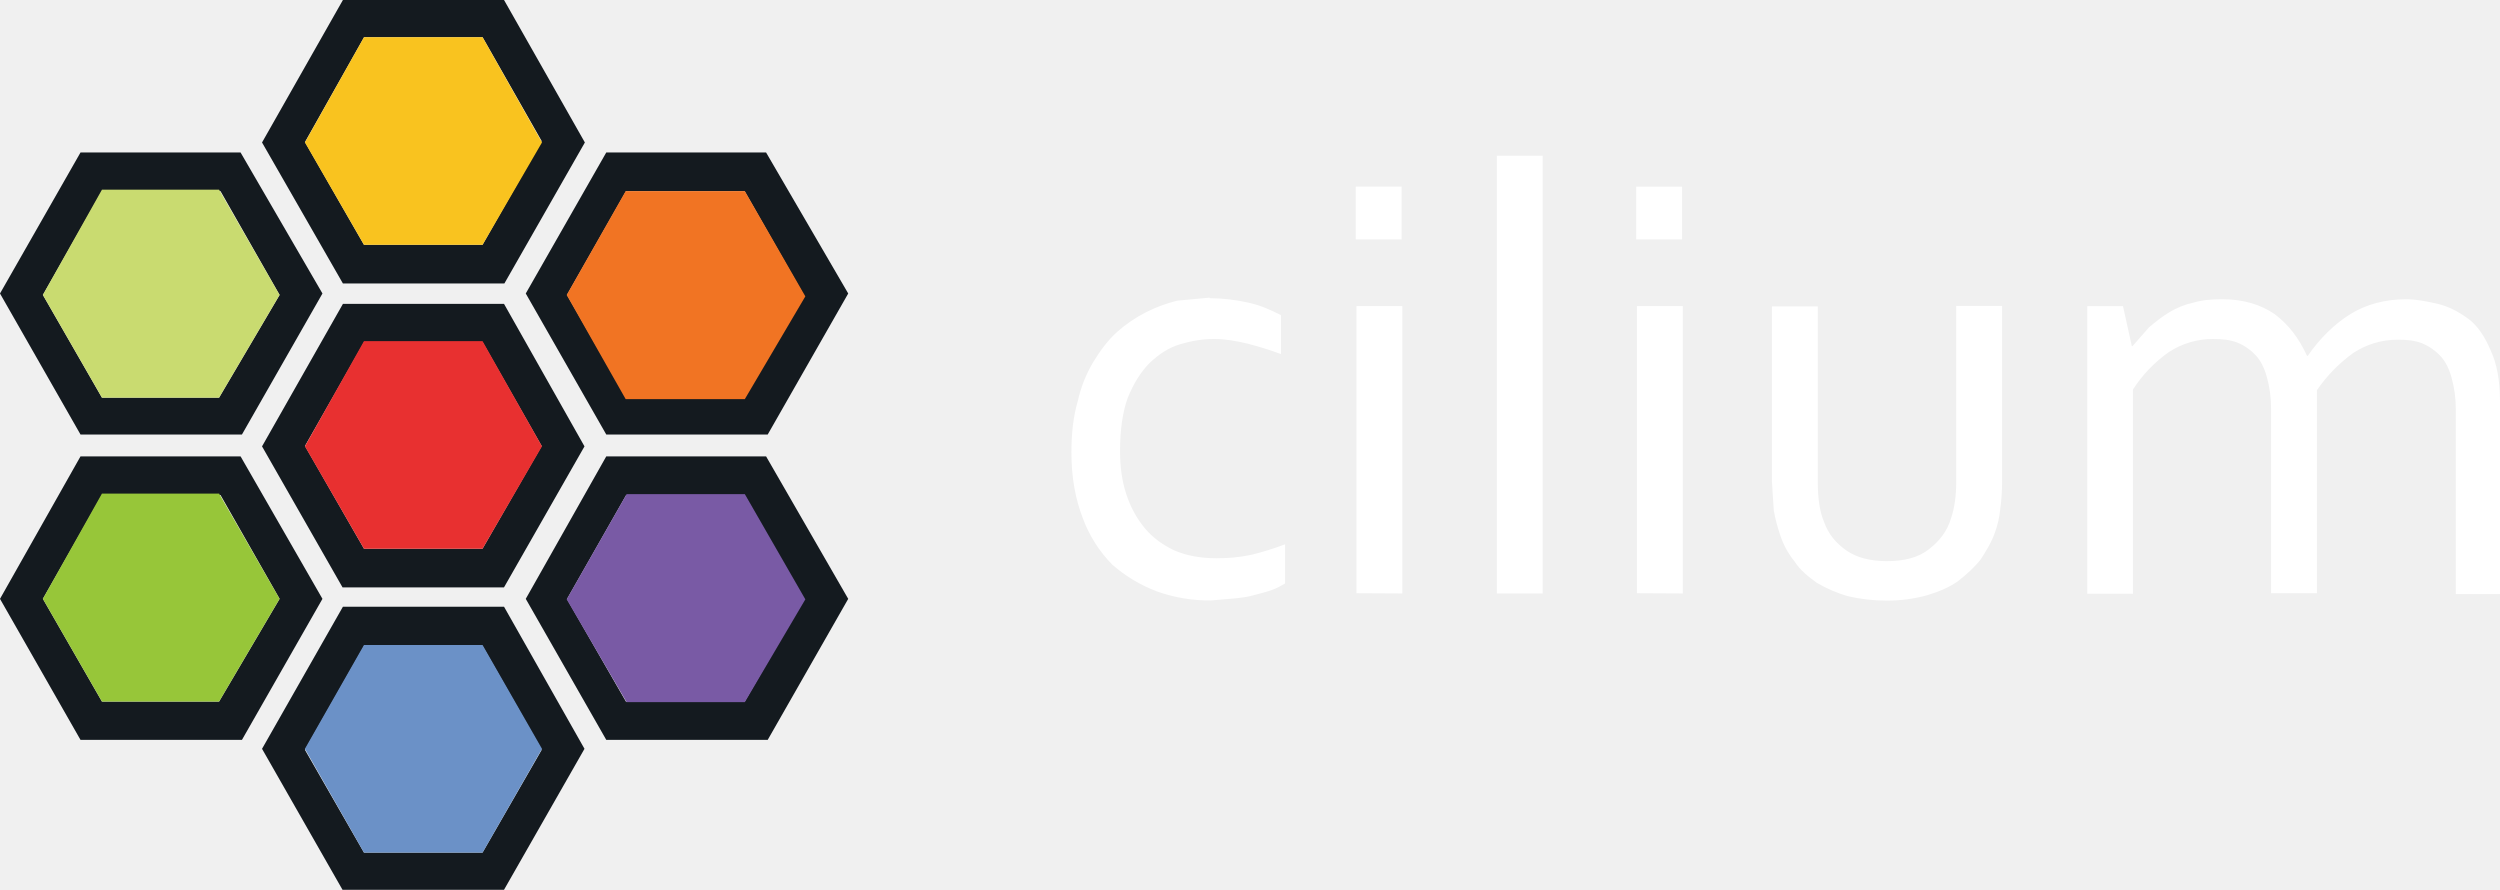
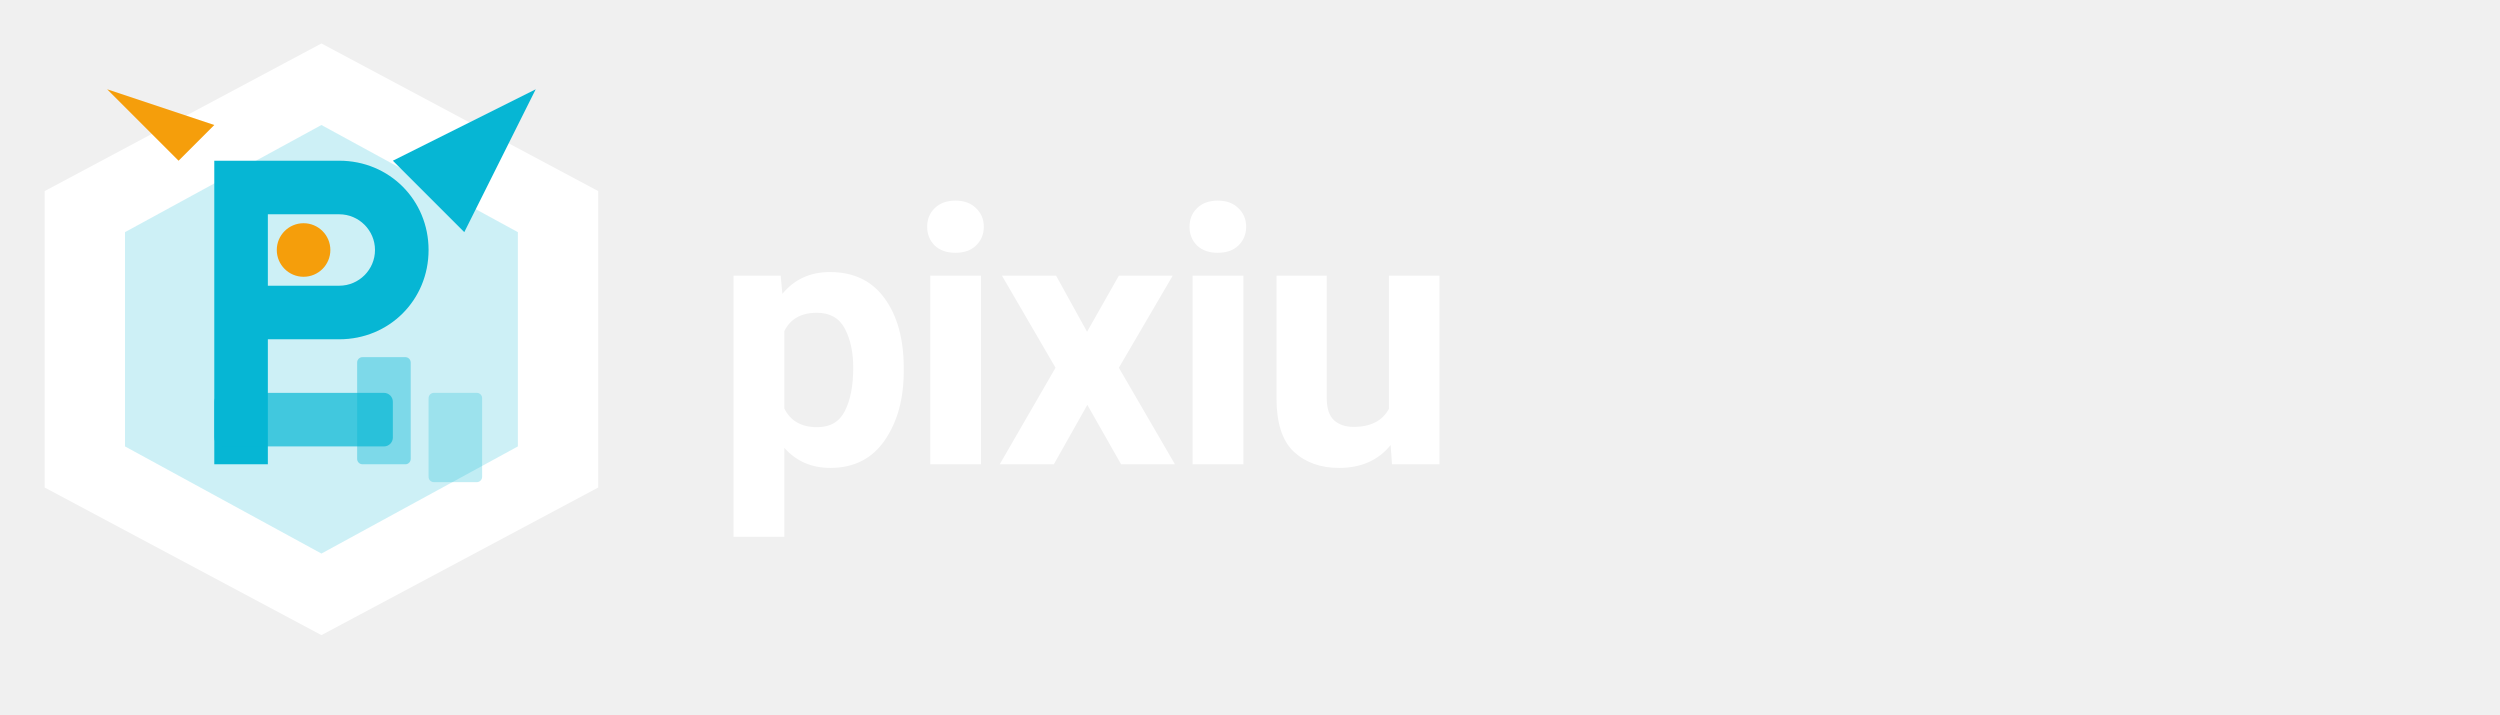
- <svg xmlns="http://www.w3.org/2000/svg" width="118" height="42" fill="none" viewBox="0 0 118 42">
-   <path fill="#141A1F" d="M23.79 14.344h-7.604l-3.818 6.725 3.8 6.656h7.62l3.8-6.656zM22.775 25.9H17.18l-2.786-4.849 2.789-4.9h5.596l2.788 4.9z" />
-   <path fill="#E83030" d="M14.392 21.068 17.18 25.9h5.596l2.806-4.832-2.806-4.968H17.18z" />
-   <path fill="#141A1F" d="M23.79 28.637h-7.604l-3.818 6.707 3.8 6.656h7.62l3.8-6.656zm-1.015 11.607H17.18l-2.786-4.849 2.789-4.9h5.596l2.788 4.9z" />
-   <path fill="#6B91C7" d="m14.392 35.344 2.788 4.9h5.596l2.806-4.9-2.806-4.9H17.18z" />
-   <path fill="#141A1F" d="M23.79 0h-7.604l-3.818 6.725 3.818 6.656h7.62l3.8-6.656zm-1.015 11.556H17.18l-2.786-4.849 2.789-4.95h5.596l2.788 4.9z" />
-   <path fill="#F9C31F" d="m14.392 6.723 2.788 4.833h5.596l2.806-4.833-2.806-4.967H17.18z" />
-   <path fill="#141A1F" d="M36.159 21.541h-7.543l-3.8 6.725 3.8 6.656h7.62l3.8-6.656zm-1.015 11.585H29.55l-2.789-4.85 2.789-4.9h5.595l2.789 4.9z" />
-   <path fill="#795AA5" d="m26.747 28.29 2.829 4.85h5.58l2.856-4.85-2.856-4.967h-5.58z" />
-   <path fill="#141A1F" d="M36.159 7.197h-7.543l-3.8 6.656 3.8 6.656h7.62l3.8-6.656zM35.144 18.77H29.55l-2.789-4.85 2.789-4.9h5.595l2.789 4.9z" />
-   <path fill="#F17423" d="m26.747 13.924 2.784 4.914h5.625l2.856-4.849-2.856-4.968h-5.625z" />
-   <path fill="#141A1F" d="M11.355 21.541H3.8L0 28.266l3.8 6.656h7.62l3.8-6.656zM10.34 33.115H4.812l-2.788-4.85 2.788-4.9h5.596l2.789 4.9z" />
-   <path fill="#97C639" d="m2.023 28.265 2.789 4.849h5.528l2.856-4.85-2.856-4.967H4.812z" />
-   <path fill="#141A1F" d="M11.355 7.197H3.8L0 13.853l3.8 6.656h7.62l3.8-6.656zM10.34 18.771H4.812l-2.788-4.85 2.788-4.9h5.596l2.789 4.9z" />
-   <path fill="#C9DB70" d="m2.023 13.92 2.789 4.85h5.528l2.856-4.85-2.856-4.967H4.812z" />
-   <path fill="#FFFFFF" d="M57.088 14.074c.62.004 1.239.075 1.844.213.574.124 1.06.35 1.53.587v1.838a16 16 0 0 0-1.6-.498c-.538-.125-1.024-.214-1.564-.214s-1.06.089-1.6.25c-.54.16-.99.462-1.443.888-.417.427-.748.961-1.025 1.637-.243.676-.364 1.512-.364 2.525 0 .7.086 1.398.296 2.027.187.585.482 1.129.869 1.6.383.463.869.801 1.391 1.05q.861.372 1.982.372c.538 0 1.059-.035 1.651-.16q.815-.2 1.6-.498v1.85c-.156.088-.364.213-.608.302-.244.09-.539.16-.869.25-.296.088-.608.124-.99.16l-1.026.088a7.3 7.3 0 0 1-2.556-.427 6.9 6.9 0 0 1-2.105-1.262 6.15 6.15 0 0 1-1.391-2.188c-.342-.889-.539-1.887-.539-3.112 0-.89.087-1.69.296-2.4a6.2 6.2 0 0 1 .749-1.887c.33-.536.683-1.014 1.112-1.398a6.4 6.4 0 0 1 1.355-.925c.486-.249.991-.426 1.478-.55l1.53-.143zm6.904-2.775v-2.49h2.163v2.49zM64.026 28V14.447h2.163v13.564zm6.625.011V7.35h2.164v20.661zM77.23 11.3v-2.49h2.163v2.49zM77.264 28V14.447h2.164v13.564zm11.784.349a8 8 0 0 1-1.844-.213 6.4 6.4 0 0 1-1.443-.622c-.416-.303-.782-.587-1.059-1.014a3.9 3.9 0 0 1-.683-1.262 8 8 0 0 1-.296-1.138l-.087-1.352v-8.287H85.8v8.287c0 .766.087 1.398.296 1.888.209.587.574 1.013 1.06 1.35.484.339 1.147.5 1.894.5.818 0 1.478-.16 1.981-.552.488-.372.87-.836 1.06-1.476.156-.462.243-1.048.243-1.724v-8.293h2.164v8.324q0 .634-.087 1.262a4.3 4.3 0 0 1-.243 1.085c-.156.462-.417.889-.684 1.299-.296.373-.66.699-1.059 1.013-.416.303-.904.499-1.478.676a7.1 7.1 0 0 1-1.895.249zm20.31-.35h-2.164v-8.725a5.4 5.4 0 0 0-.208-1.512c-.122-.427-.296-.766-.539-1.014a2.4 2.4 0 0 0-.869-.587c-.342-.124-.683-.16-1.112-.16a3.76 3.76 0 0 0-2.105.623 6.4 6.4 0 0 0-1.685 1.76v9.641H98.52V14.448h1.685l.417 1.887h.034l.783-.89c.296-.248.608-.498.939-.698a3.7 3.7 0 0 1 1.148-.463c.417-.124.869-.16 1.367-.16.99 0 1.808.25 2.468.7.661.498 1.148 1.138 1.531 1.974h.034c.574-.836 1.27-1.512 2.016-1.974.746-.463 1.651-.7 2.626-.7.452 0 .939.09 1.478.214.538.125.991.373 1.443.699s.782.836 1.059 1.476c.296.622.452 1.423.452 2.437v9.089h-2.086v-8.733a5.5 5.5 0 0 0-.209-1.512c-.122-.426-.296-.765-.539-1.013a2.44 2.44 0 0 0-.868-.587c-.342-.125-.684-.16-1.113-.16-.782 0-1.478.213-2.104.622a7.1 7.1 0 0 0-1.722 1.761z" />
+ <svg xmlns="http://www.w3.org/2000/svg" width="140" height="40" viewBox="0 0 140 40" fill="none">
+   <g transform="translate(0, 2)">
+     <path d="M18 1L33 9V25L18 33L3 25V9L18 1Z" fill="#FFFFFF" stroke="#FFFFFF" stroke-width="1" />
+     <path d="M18 5L29 11V23L18 29L7 23V11L18 5Z" fill="#06B6D4" opacity="0.2" />
+     <path d="M12 10L12 24H15V17H19C21.8 17 24 14.8 24 12C24 9.2 21.8 7 19 7H12V10ZM15 10H19C20.1 10 21 10.9 21 12C21 13.1 20.1 14 19 14H15V10Z" fill="#06B6D4" />
+     <path d="M22 7L30 3L26 11L22 7Z" fill="#06B6D4" />
+     <path d="M10 7L6 3L12 5L10 7Z" fill="#F59E0B" />
+     <circle cx="17" cy="12" r="1.5" fill="#F59E0B" />
+     <rect x="12" y="20" width="10" height="3" rx="0.5" fill="#06B6D4" opacity="0.7" />
+     <rect x="20" y="18" width="3" height="6" rx="0.3" fill="#06B6D4" opacity="0.4" />
+     <rect x="24" y="20" width="3" height="5" rx="0.3" fill="#06B6D4" opacity="0.25" />
+   </g>
+   <g transform="translate(40, 26)" fill="#FFFFFF" font-family="-apple-system, BlinkMacSystemFont, 'Segoe UI', Roboto, sans-serif" font-weight="700" font-size="20" letter-spacing="-0.02em">
+     <text x="0" y="0">pixiu</text>
+   </g>
</svg>
